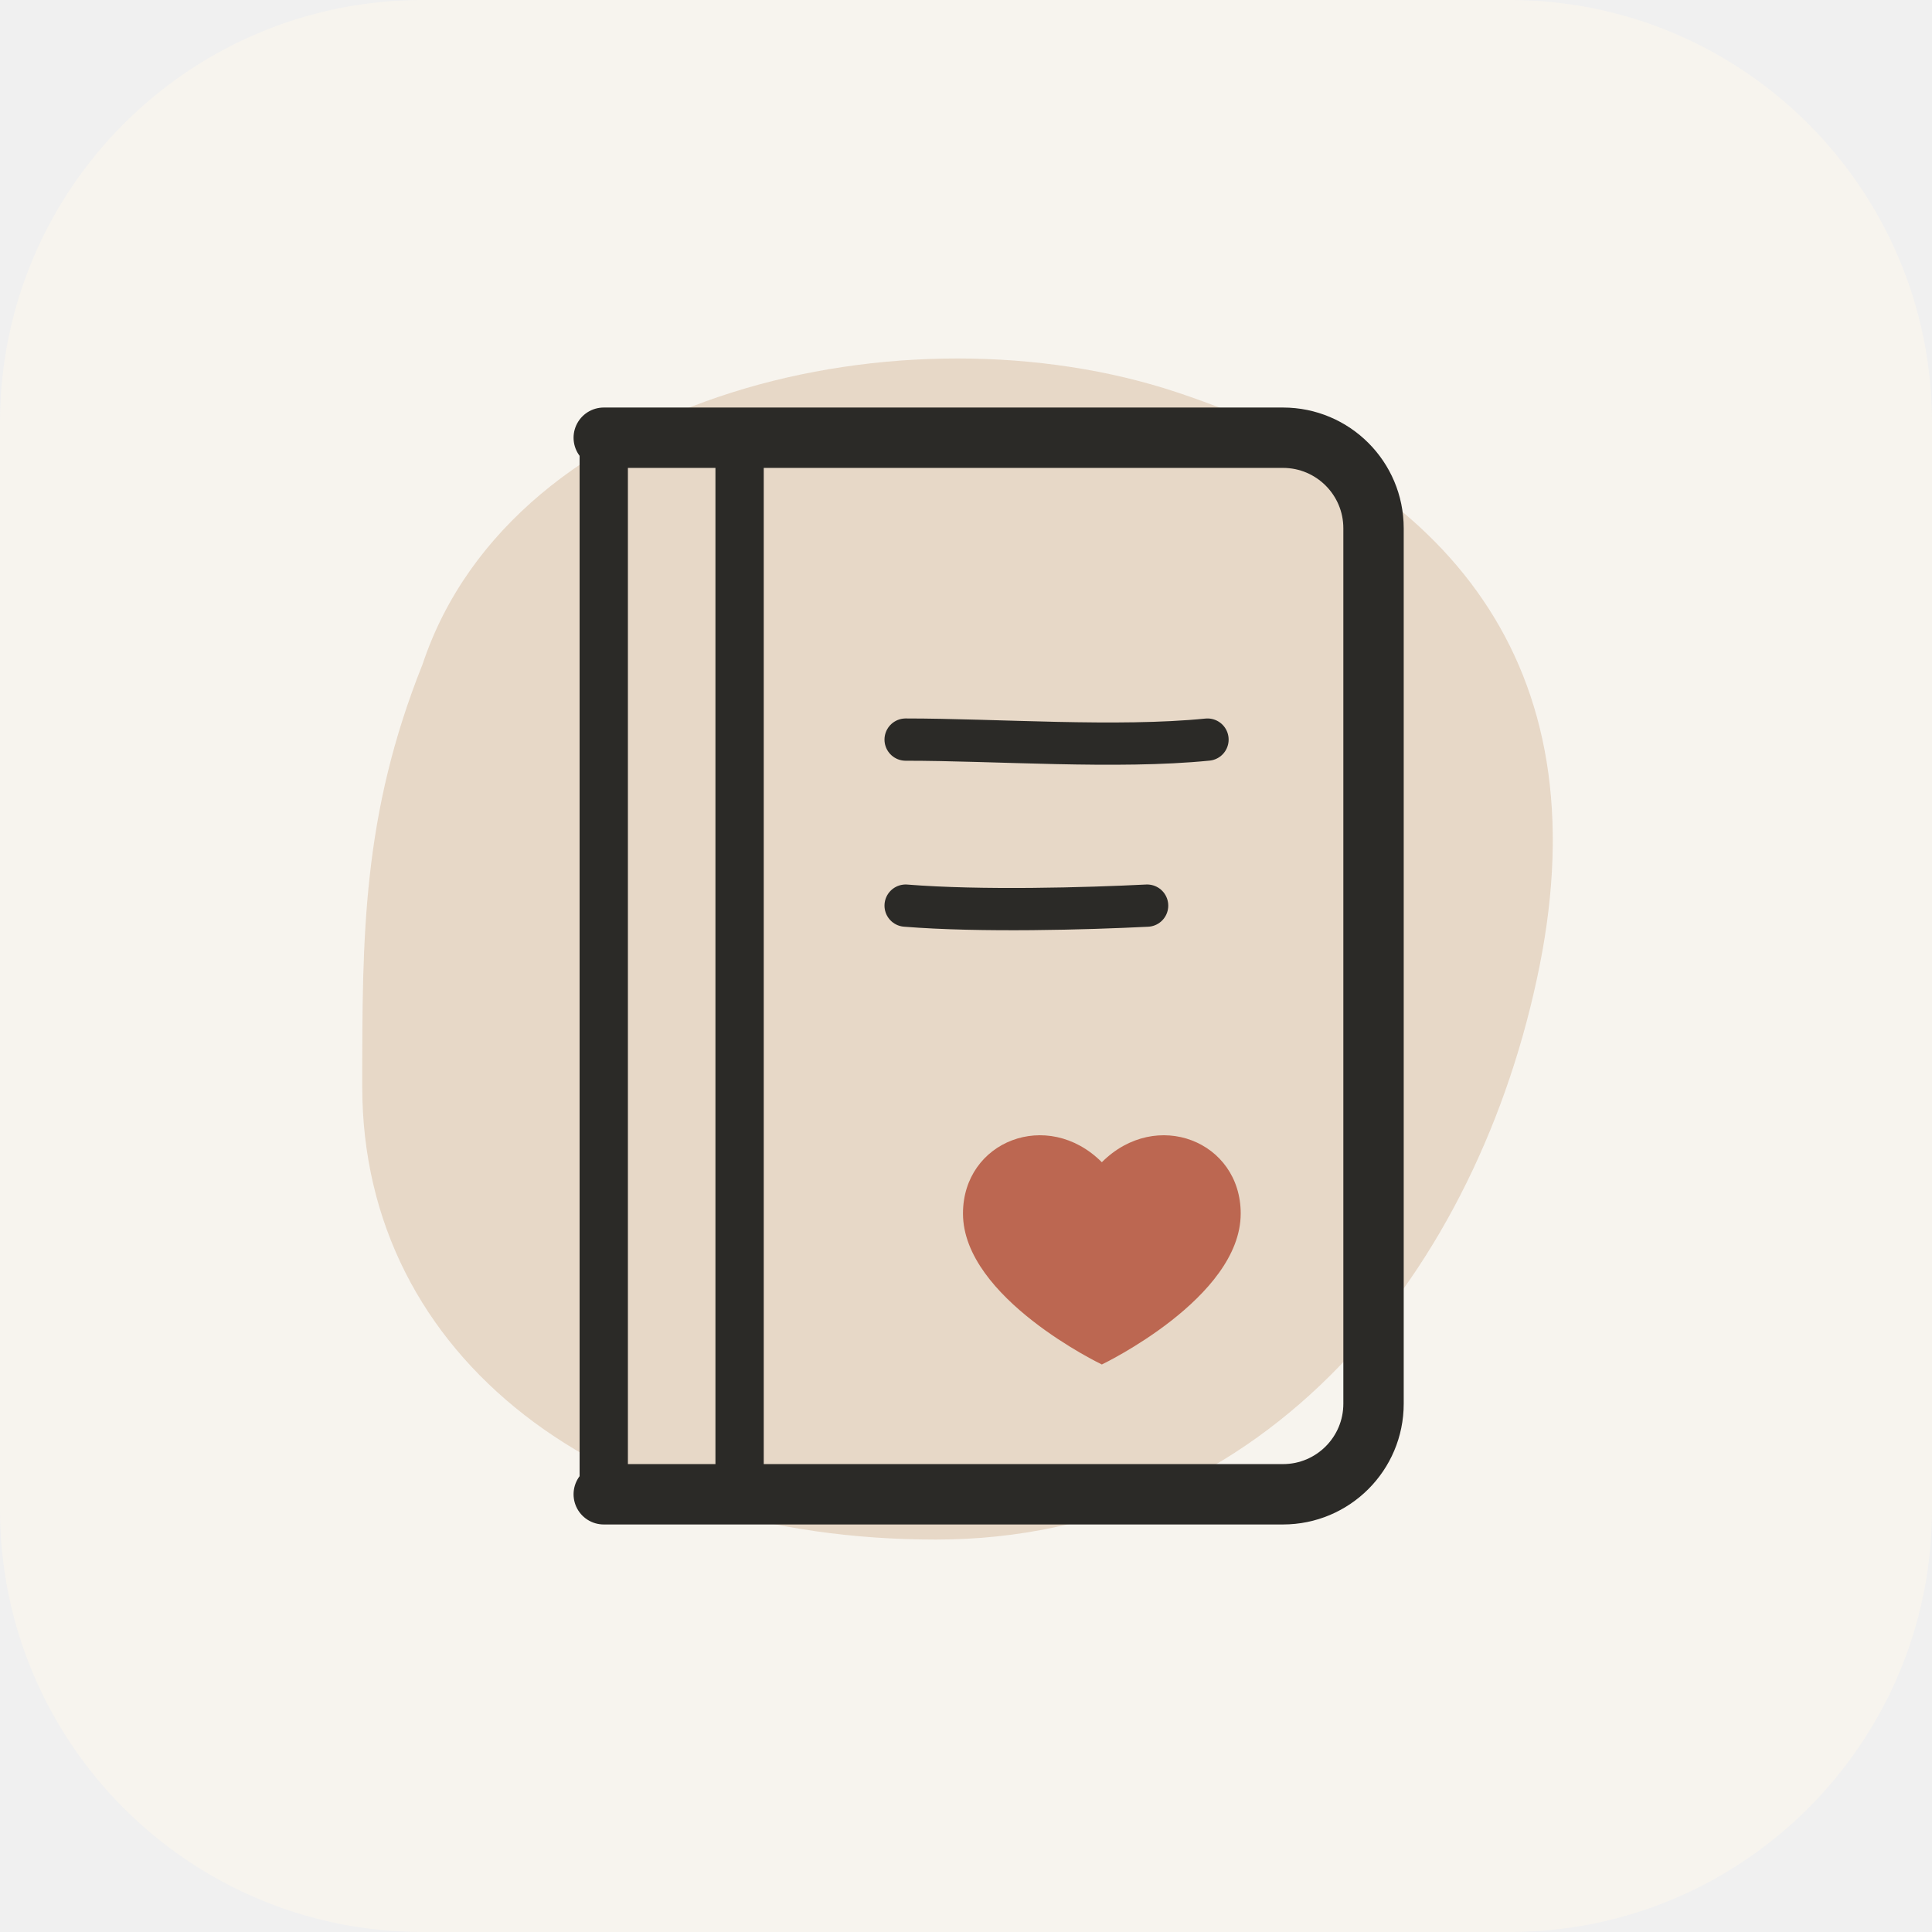
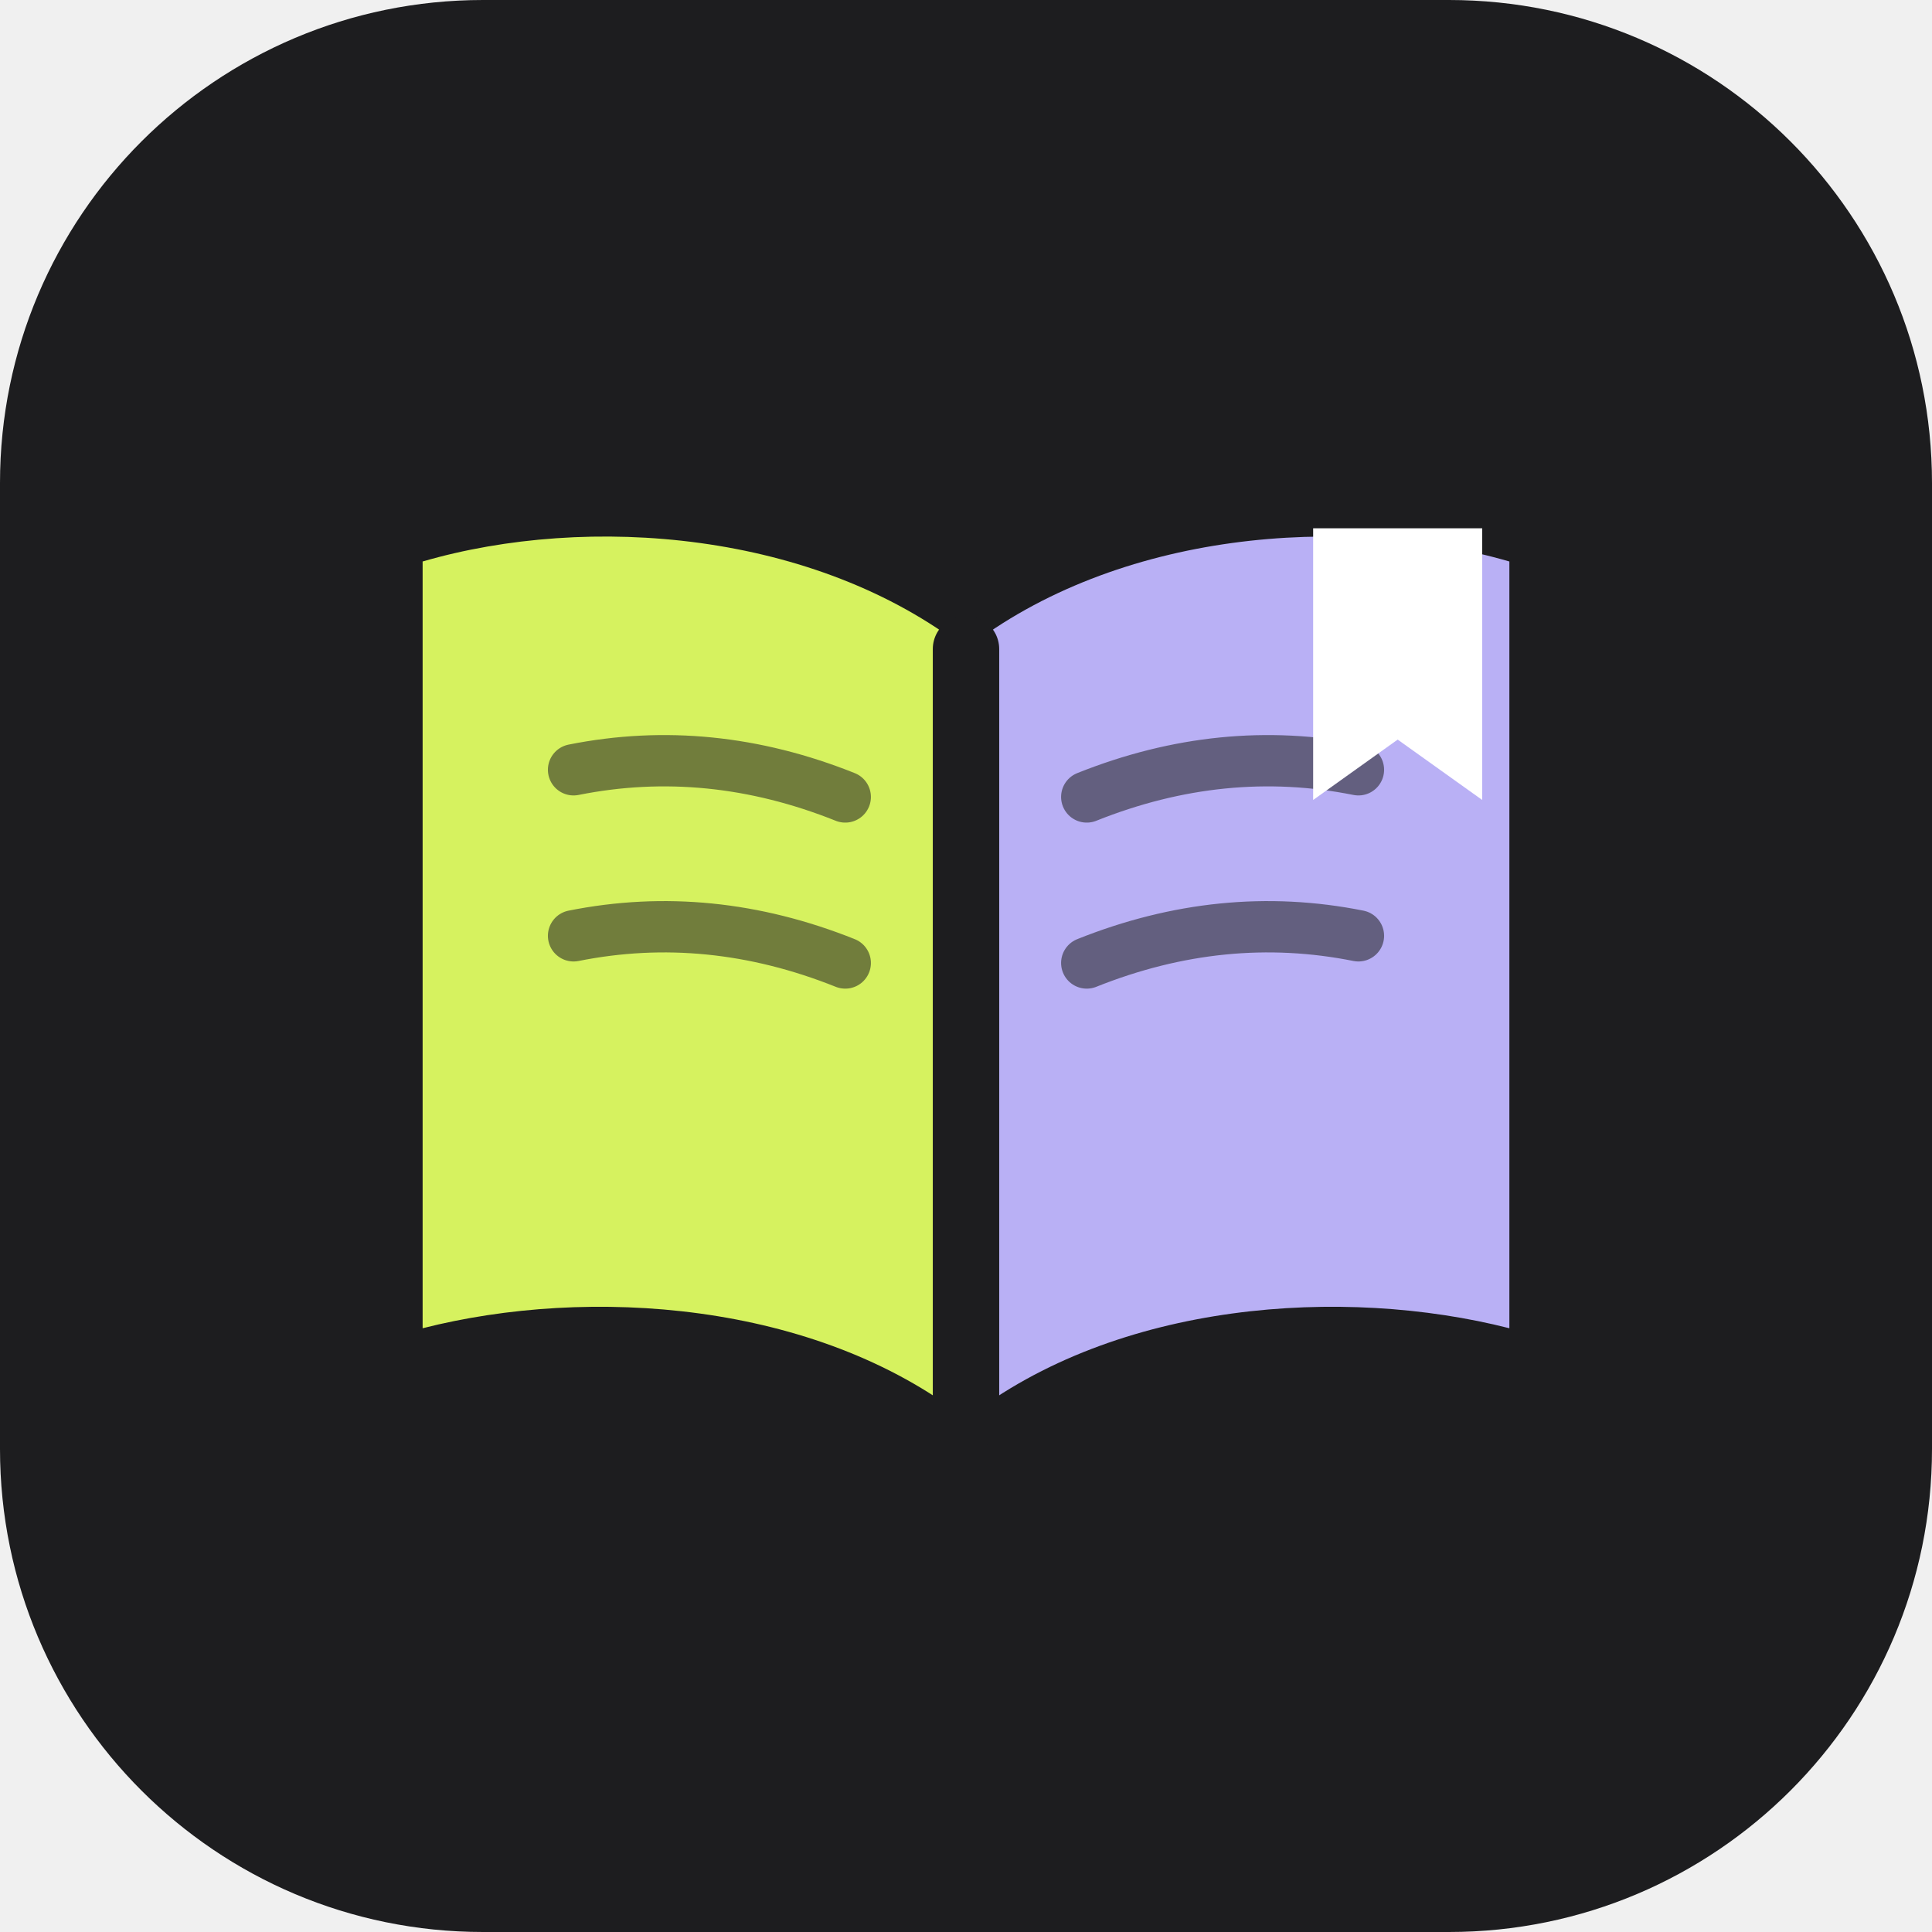
<svg xmlns="http://www.w3.org/2000/svg" viewBox="0 0 64 64">
-   <rect width="64" height="64" rx="14" fill="#f7f4ee" />
-   <path d="M14 22c3-9 16-12 25-9s14 9 12 19-9 19-20 19-19-6-19-15c0-5 0-9 2-14z" fill="#c9a27e" opacity=".35" />
-   <path d="M20 14.5h22.5a3 3 0 0 1 3 3v29a3 3 0 0 1-3 3H20" fill="none" stroke="#2b2a27" stroke-width="2" stroke-linecap="round" stroke-linejoin="round" />
-   <path d="M20 14.5v35M24.5 14.8v34.6" fill="none" stroke="#2b2a27" stroke-width="1.6" stroke-linecap="round" />
-   <path d="M30 24.5c3 0 7 .3 10 0M30 30c2.5.2 6 .1 8 0" fill="none" stroke="#2b2a27" stroke-width="1.4" stroke-linecap="round" />
-   <path d="M36.5 38.5c-1.8-1.8-4.6-.7-4.6 1.7 0 2.8 4.6 5 4.6 5s4.6-2.2 4.6-5c0-2.4-2.8-3.5-4.6-1.7z" fill="#b5543c" opacity=".85" />
+   <rect width="64" height="64" rx="16" fill="#1d1d1f" />
+   <path d="M32 21.5C27 17.6 19.5 17 14 18.6v25.4c5.5-1.4 13-.9 18 3z" fill="#d6f25f" />
+   <path d="M32 21.5c5-3.9 12.5-4.5 18-2.9V44c-5.500-1.400-13-.9-18 3z" fill="#b9b0f5" />
+   <path d="M32 21.5V47" stroke="#1d1d1f" stroke-width="2.2" stroke-linecap="round" />
+   <path d="M19 25.500c3-.6 6-.3 9 .9M19 31c3-.6 6-.3 9 .9M36 26.400c3-1.200 6-1.500 9-.9M36 31.900c3-1.200 6-1.500 9-.9" stroke="#1d1d1f" stroke-width="1.700" stroke-linecap="round" opacity=".55" />
+   <path d="M43.500 17.500v9l2.800-2 2.800 2v-9z" fill="#fff" />
</svg>
